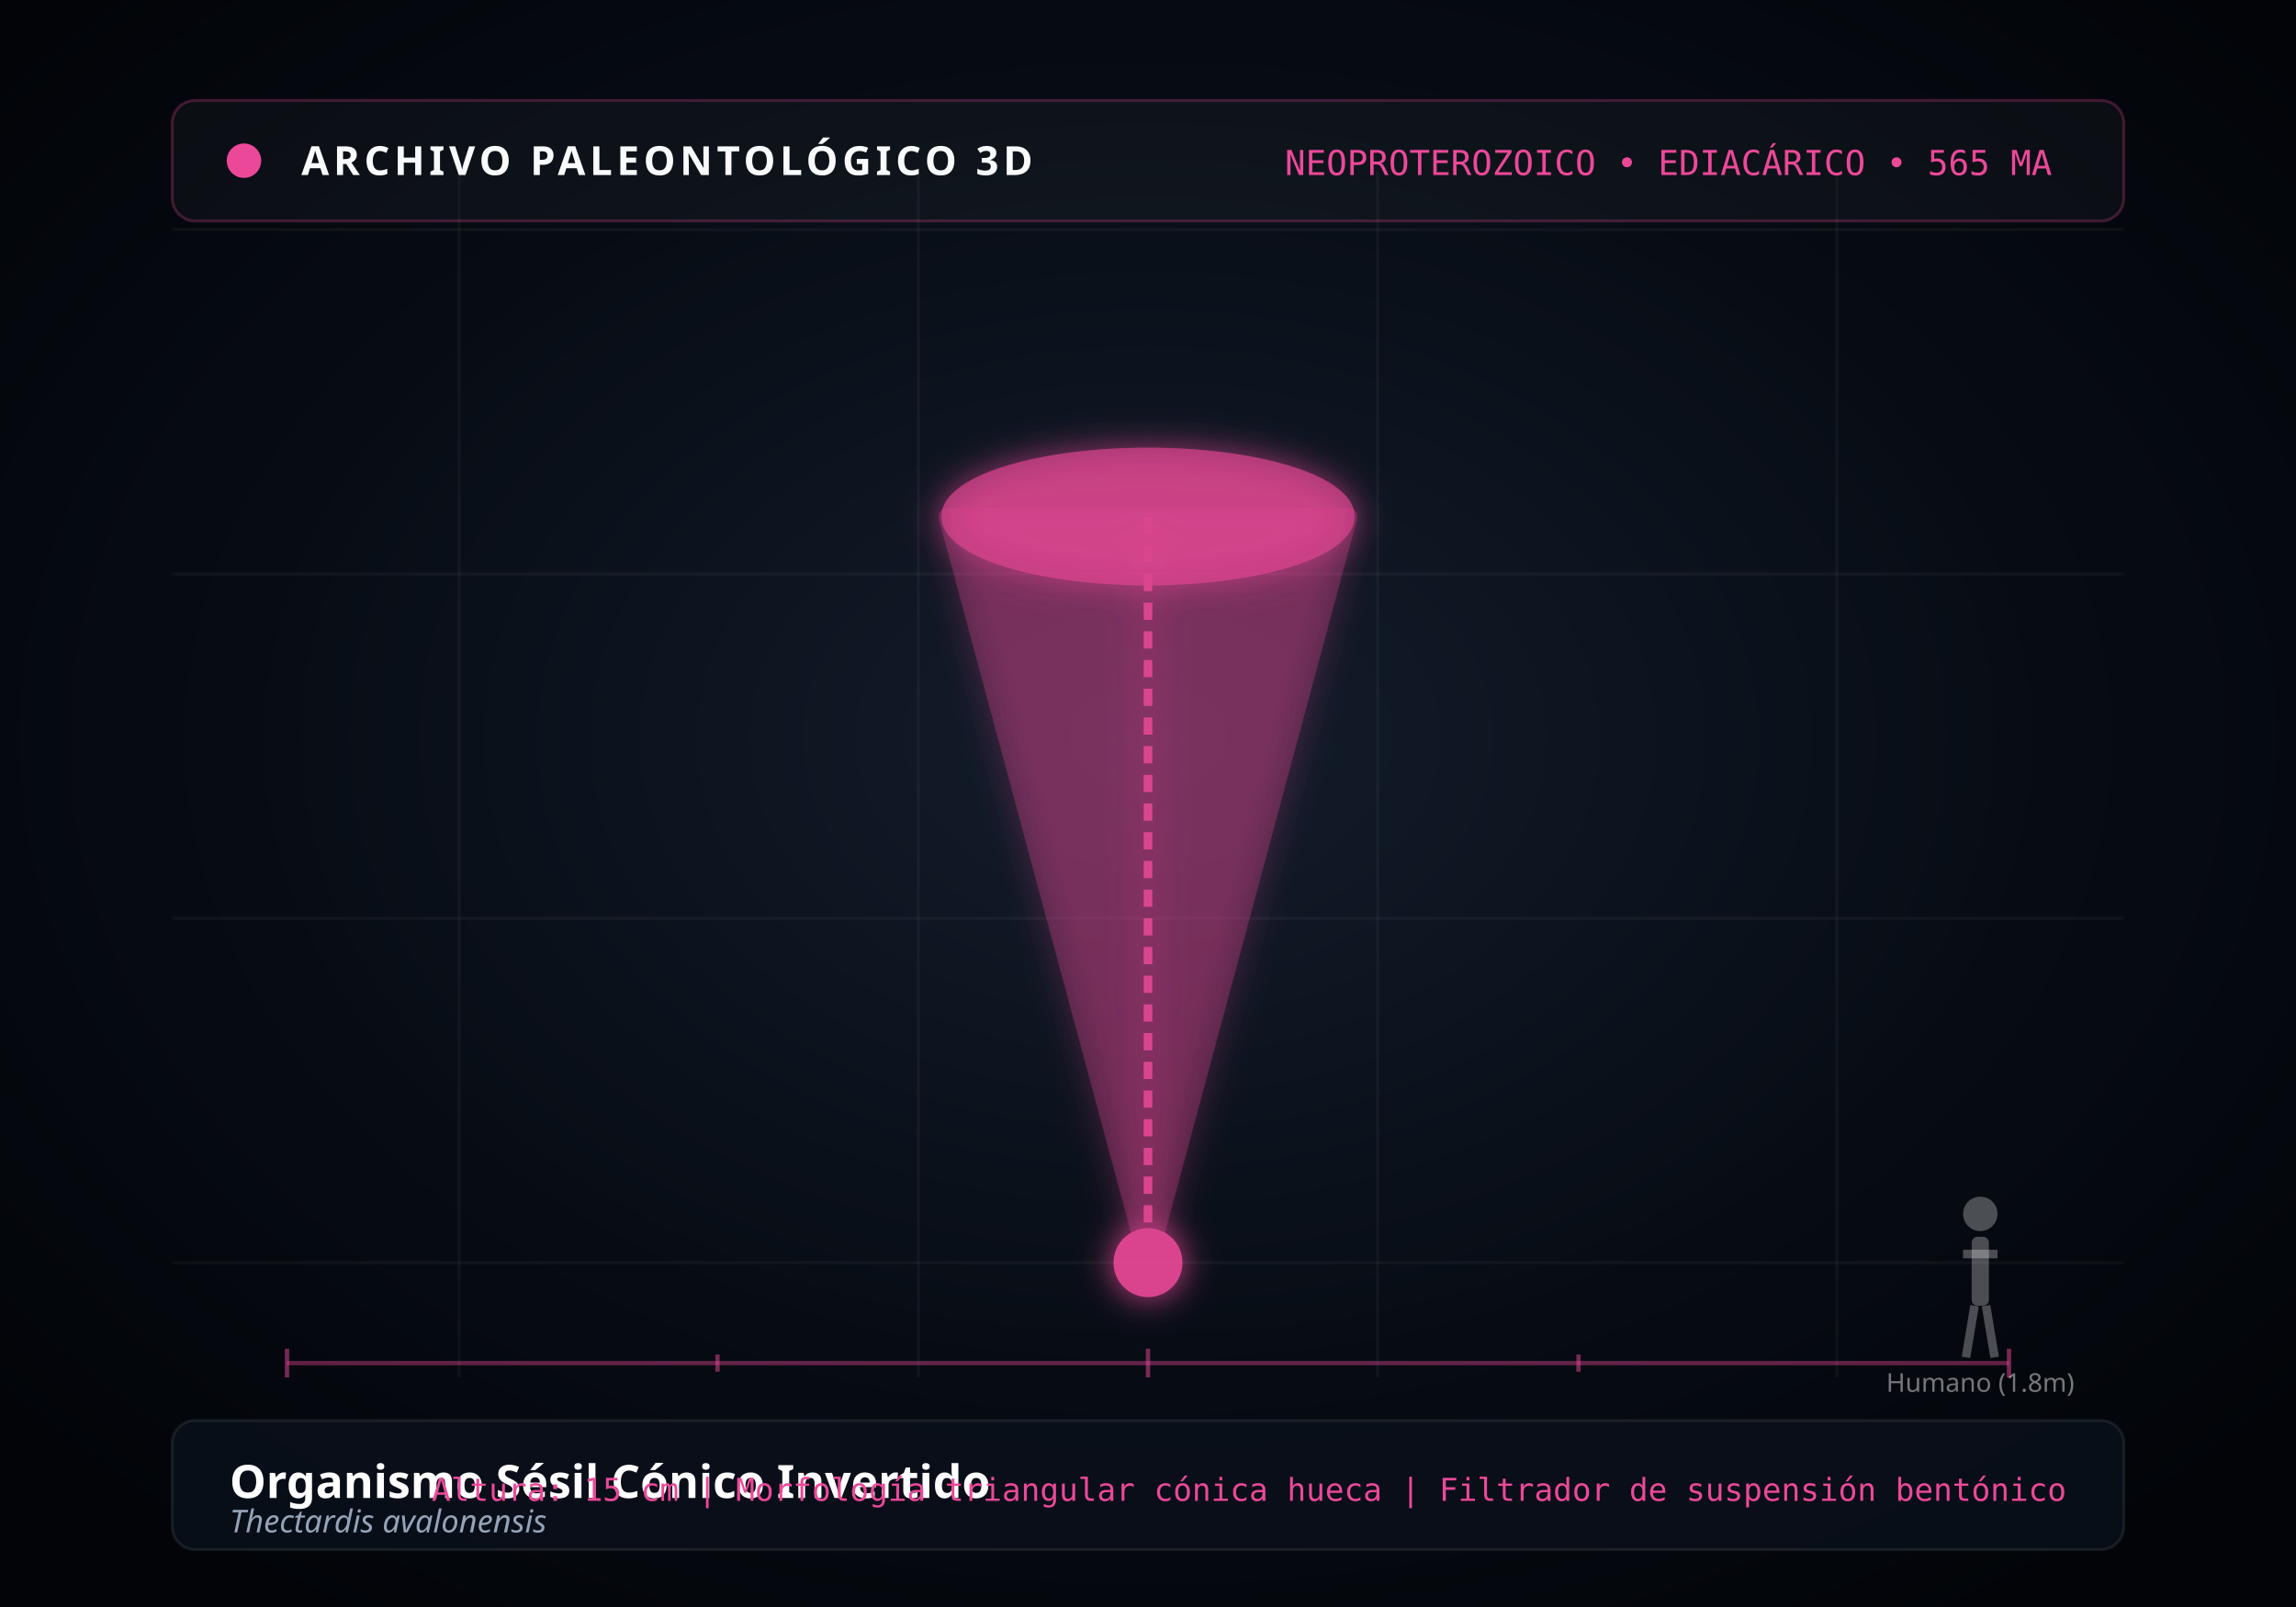
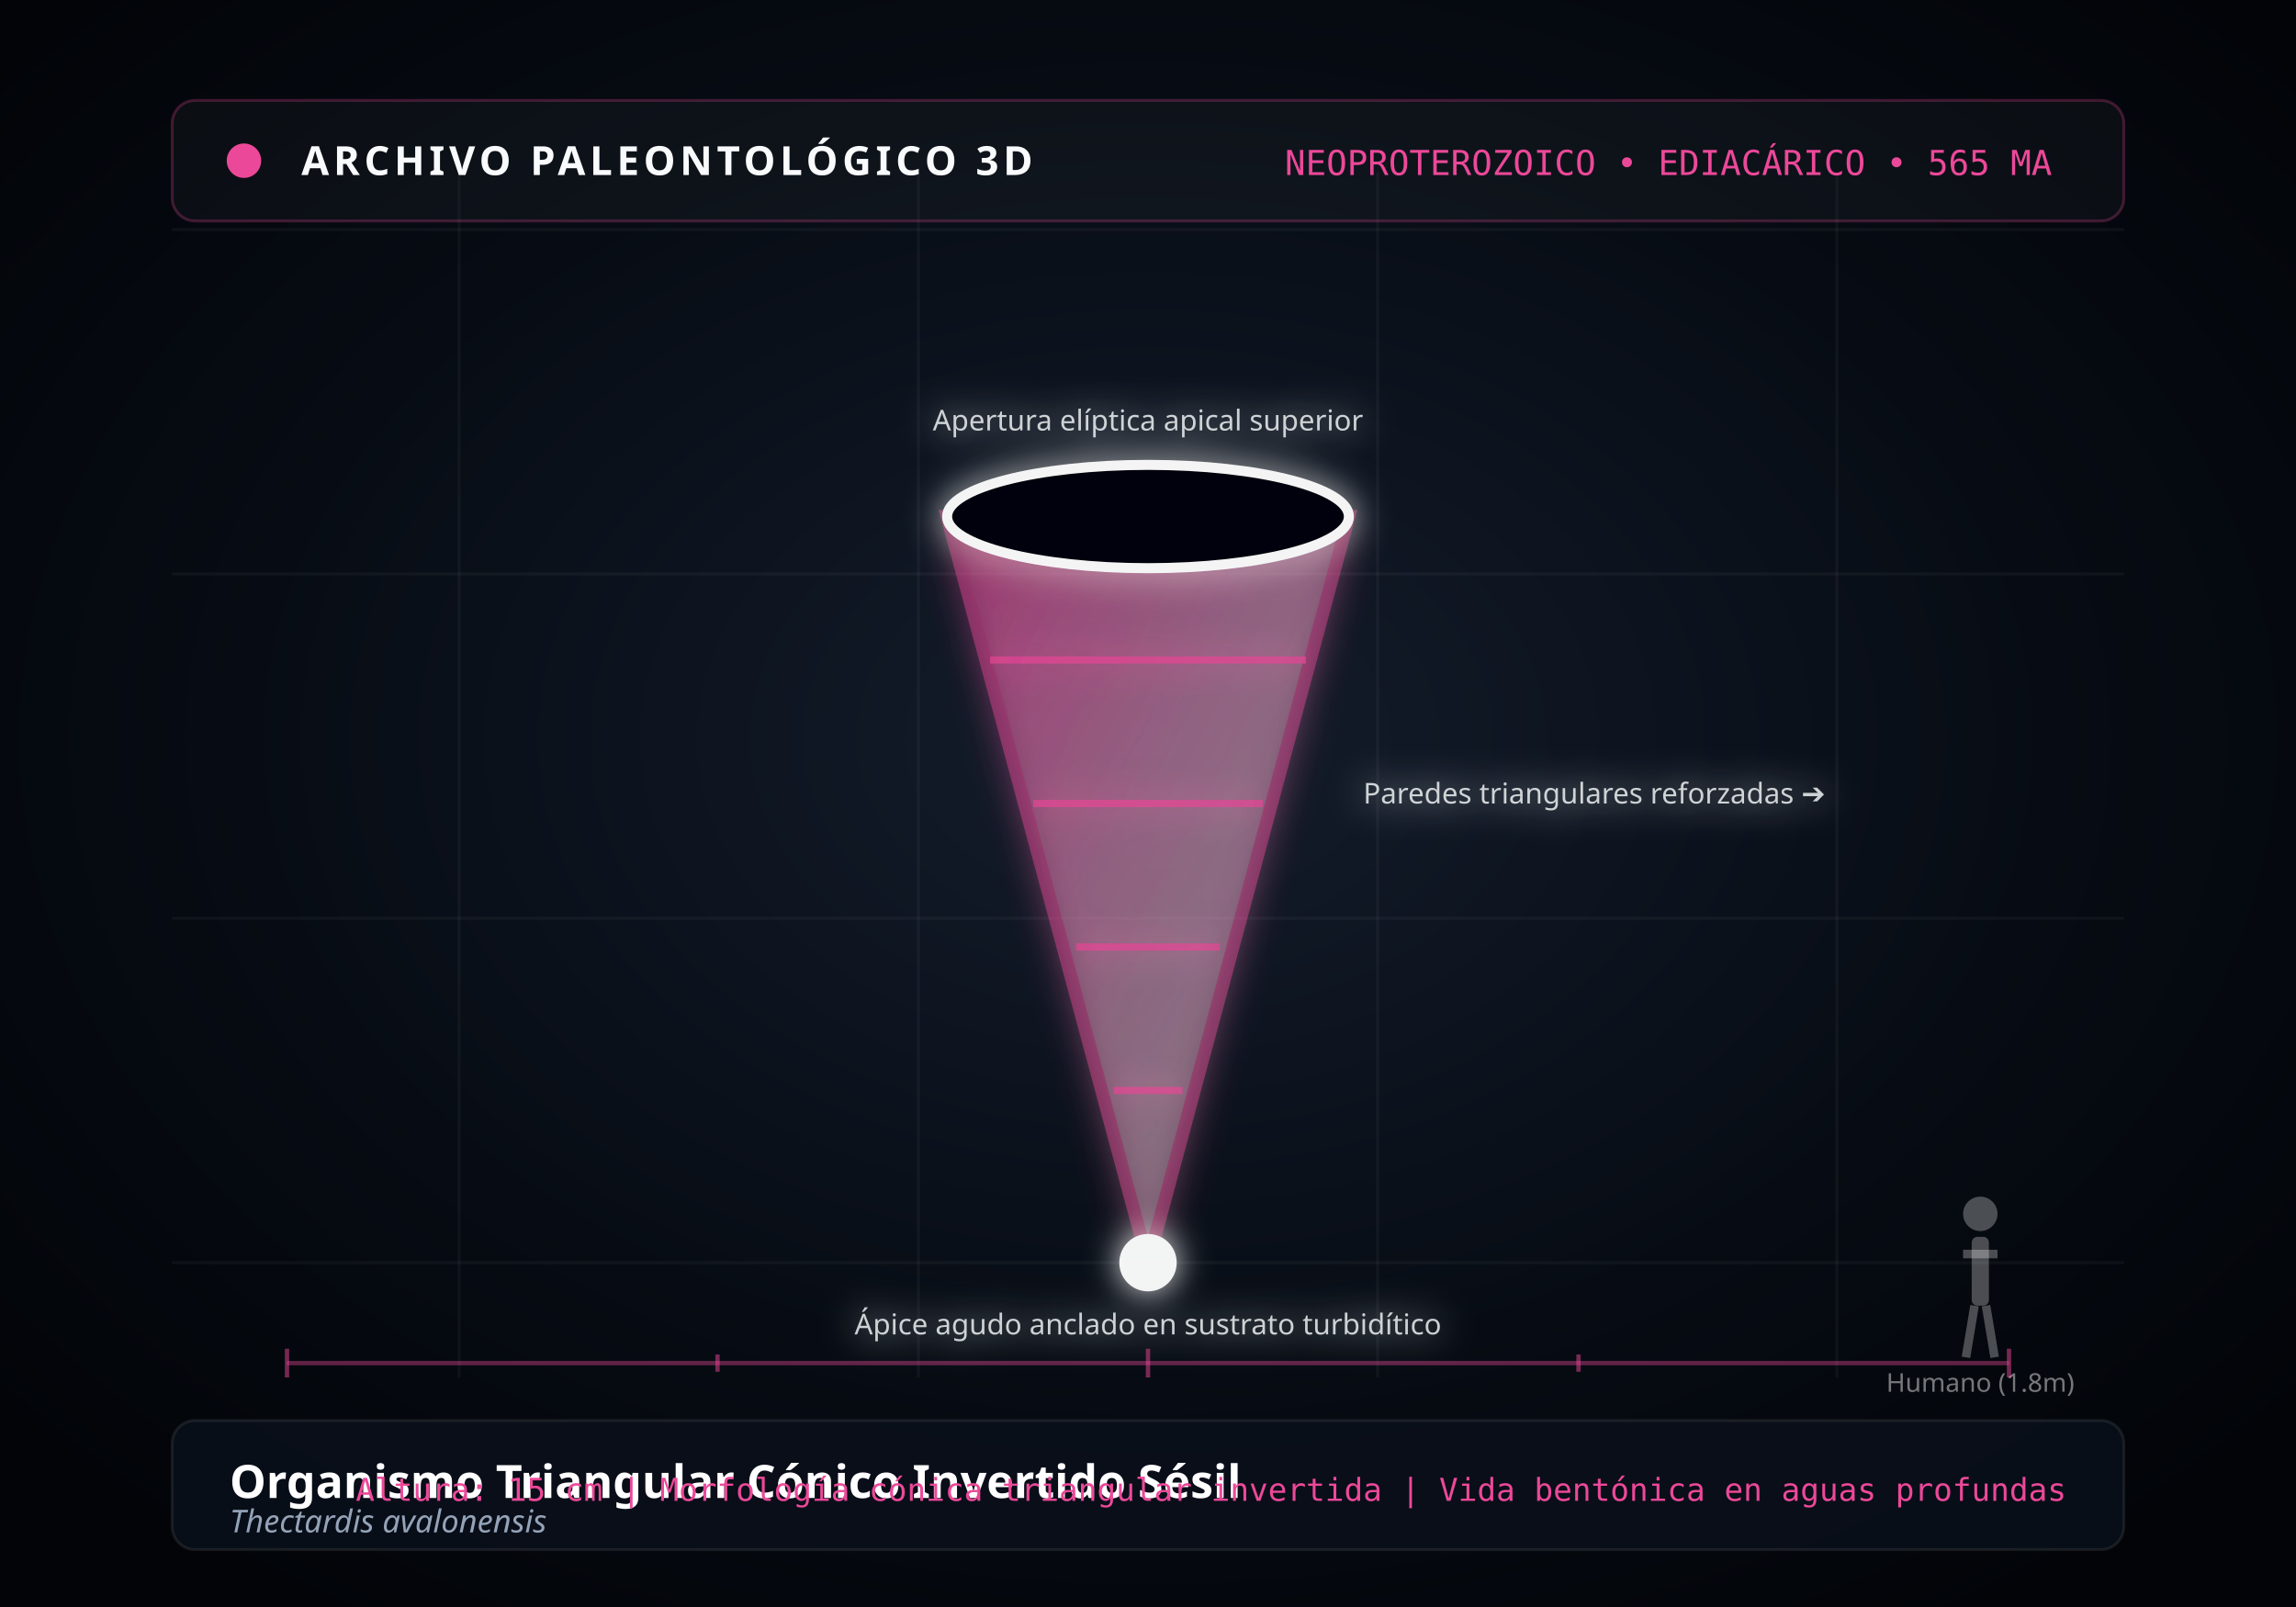
<svg xmlns="http://www.w3.org/2000/svg" viewBox="0 0 800 560" width="800" height="560">
  <defs>
    <radialGradient id="bgGrad_thectardis" cx="50%" cy="46%" r="65%">
      <stop offset="0%" stop-color="#141d2c" stop-opacity="1" />
      <stop offset="60%" stop-color="#070c14" stop-opacity="1" />
      <stop offset="100%" stop-color="#020408" stop-opacity="1" />
    </radialGradient>
    <linearGradient id="themeGrad_thectardis" x1="0%" y1="0%" x2="100%" y2="100%">
      <stop offset="0%" stop-color="#ec4899" stop-opacity="0.95" />
      <stop offset="100%" stop-color="#ffffff" stop-opacity="0.6" />
    </linearGradient>
    <filter id="glow_thectardis" x="-20%" y="-20%" width="140%" height="140%">
      <feGaussianBlur stdDeviation="6" result="blur" />
      <feComposite in="SourceGraphic" in2="blur" operator="over" />
    </filter>
  </defs>
  <rect width="800" height="560" fill="url(#bgGrad_thectardis)" />
  <g stroke="rgba(255, 255, 255, 0.04)" stroke-width="1">
    <line x1="60" y1="80" x2="740" y2="80" />
    <line x1="60" y1="200" x2="740" y2="200" />
    <line x1="60" y1="320" x2="740" y2="320" />
    <line x1="60" y1="440" x2="740" y2="440" />
    <line x1="160" y1="60" x2="160" y2="480" />
    <line x1="320" y1="60" x2="320" y2="480" />
    <line x1="480" y1="60" x2="480" y2="480" />
    <line x1="640" y1="60" x2="640" y2="480" />
  </g>
  <rect x="60" y="35" width="680" height="42" rx="8" fill="rgba(255, 255, 255, 0.03)" stroke="#ec4899" stroke-opacity="0.25" />
  <circle cx="85" cy="56" r="6" fill="#ec4899" />
  <text x="105" y="61" fill="#f8fafc" font-family="'Space Grotesk', 'Outfit', sans-serif" font-weight="700" font-size="14" letter-spacing="1.5">ARCHIVO PALEONTOLÓGICO 3D</text>
  <text x="715" y="61" fill="#ec4899" font-family="'JetBrains Mono', monospace" font-size="12" text-anchor="end">NEOPROTEROZOICO • EDIACÁRICO • 565 MA</text>
-   <g transform="translate(0, 10)" color="#ec4899" filter="url(#glow_thectardis)" opacity="0.92">
-     <polygon points="400,430 330,170 470,170" fill="currentColor" opacity="0.3" stroke="currentColor" stroke-width="6" stroke-linejoin="round" />
-     <ellipse cx="400" cy="170" rx="70" ry="22" fill="currentColor" opacity="0.7" stroke="currentColor" stroke-width="4" />
-     <circle cx="400" cy="430" r="12" fill="currentColor" />
-     <line x1="400" y1="170" x2="400" y2="430" stroke="currentColor" stroke-width="3" stroke-dasharray="6 4" />
+   <g transform="translate(0, 10)" color="#ec4899" filter="url(#glow_thectardis)" opacity="0.95">
+     <polygon points="400,430 470,170 330,170" fill="url(#themeGrad_thectardis)" opacity="0.45" stroke="currentColor" stroke-width="4.5" />
+     <ellipse cx="400" cy="170" rx="70" ry="18" fill="#020408" stroke="#ffffff" stroke-width="3.5" />
+     <g stroke="currentColor" stroke-width="2.5" opacity="0.75">
+       <line x1="345" y1="220" x2="455" y2="220" />
+       <line x1="360" y1="270" x2="440" y2="270" />
+       <line x1="375" y1="320" x2="425" y2="320" />
+       <line x1="388" y1="370" x2="412" y2="370" />
+     </g>
+     <circle cx="400" cy="430" r="10" fill="#ffffff" />
+     <g font-family="'Space Grotesk', sans-serif" font-size="10" fill="#f8fafc" opacity="0.85">
+       <text x="400" y="140" text-anchor="middle">Apertura elíptica apical superior</text>
+       <text x="475" y="270">Paredes triangulares reforzadas ➔</text>
+       <text x="400" y="455" text-anchor="middle">Ápice agudo anclado en sustrato turbidítico</text>
+     </g>
  </g>
  <line x1="100" y1="475" x2="700" y2="475" stroke="#ec4899" stroke-opacity="0.4" stroke-width="1.5" />
  <g stroke="#ec4899" stroke-opacity="0.5" stroke-width="1.5">
    <line x1="100" y1="470" x2="100" y2="480" />
    <line x1="250" y1="472" x2="250" y2="478" />
    <line x1="400" y1="470" x2="400" y2="480" />
    <line x1="550" y1="472" x2="550" y2="478" />
    <line x1="700" y1="470" x2="700" y2="480" />
  </g>
  <g transform="translate(680, 415)" fill="rgba(255, 255, 255, 0.28)">
    <circle cx="10" cy="8" r="6" />
    <rect x="7" y="16" width="6" height="24" rx="2" />
    <line x1="4" y1="22" x2="16" y2="22" stroke="rgba(255, 255, 255, 0.28)" stroke-width="3" />
    <line x1="8" y1="40" x2="5" y2="58" stroke="rgba(255, 255, 255, 0.28)" stroke-width="3" />
    <line x1="12" y1="40" x2="15" y2="58" stroke="rgba(255, 255, 255, 0.28)" stroke-width="3" />
    <text x="10" y="70" fill="rgba(255, 255, 255, 0.45)" font-family="sans-serif" font-size="9" text-anchor="middle">Humano (1.8m)</text>
  </g>
  <rect x="60" y="495" width="680" height="45" rx="8" fill="rgba(10, 16, 26, 0.85)" stroke="rgba(255, 255, 255, 0.08)" />
-   <text x="80" y="522" fill="#ffffff" font-family="'Space Grotesk', sans-serif" font-size="16" font-weight="700">Organismo Sésil Cónico Invertido</text>
+   <text x="80" y="522" fill="#ffffff" font-family="'Space Grotesk', sans-serif" font-size="16" font-weight="700">Organismo Triangular Cónico Invertido Sésil</text>
  <text x="80" y="534" fill="#94a3b8" font-family="'Outfit', sans-serif" font-style="italic" font-size="11">Thectardis avalonensis</text>
-   <text x="720" y="523" fill="#ec4899" font-family="'JetBrains Mono', monospace" font-size="11" text-anchor="end">Altura: 15 cm | Morfología triangular cónica hueca | Filtrador de suspensión bentónico</text>
+   <text x="720" y="523" fill="#ec4899" font-family="'JetBrains Mono', monospace" font-size="11" text-anchor="end">Altura: 15 cm | Morfología cónica triangular invertida | Vida bentónica en aguas profundas</text>
</svg>
